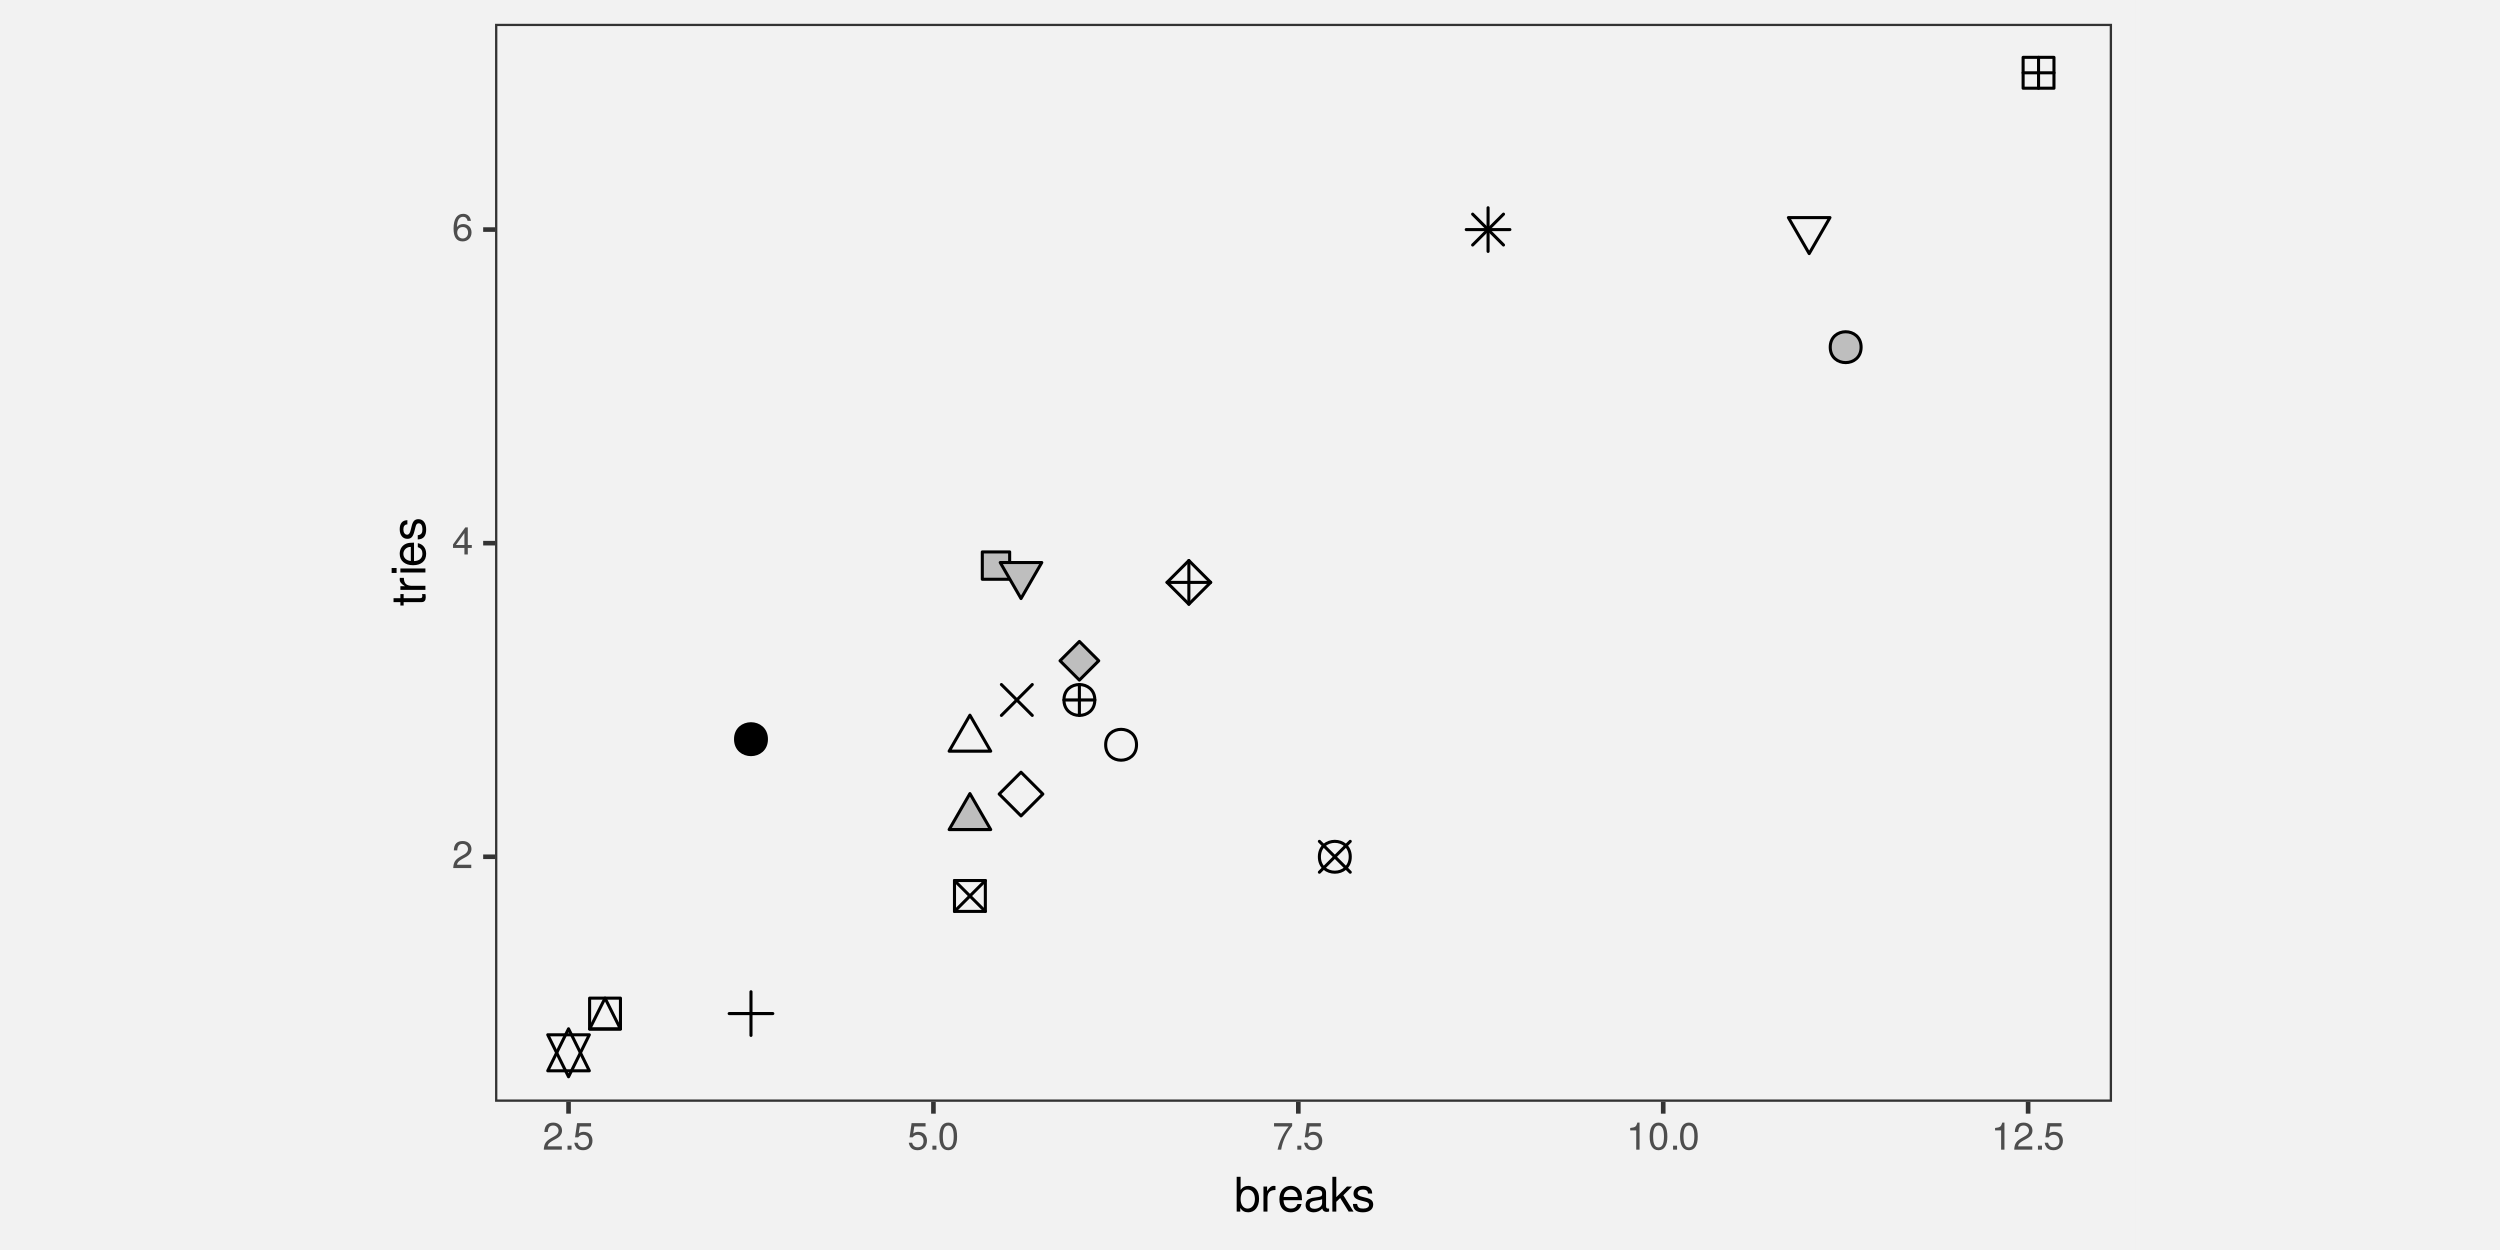
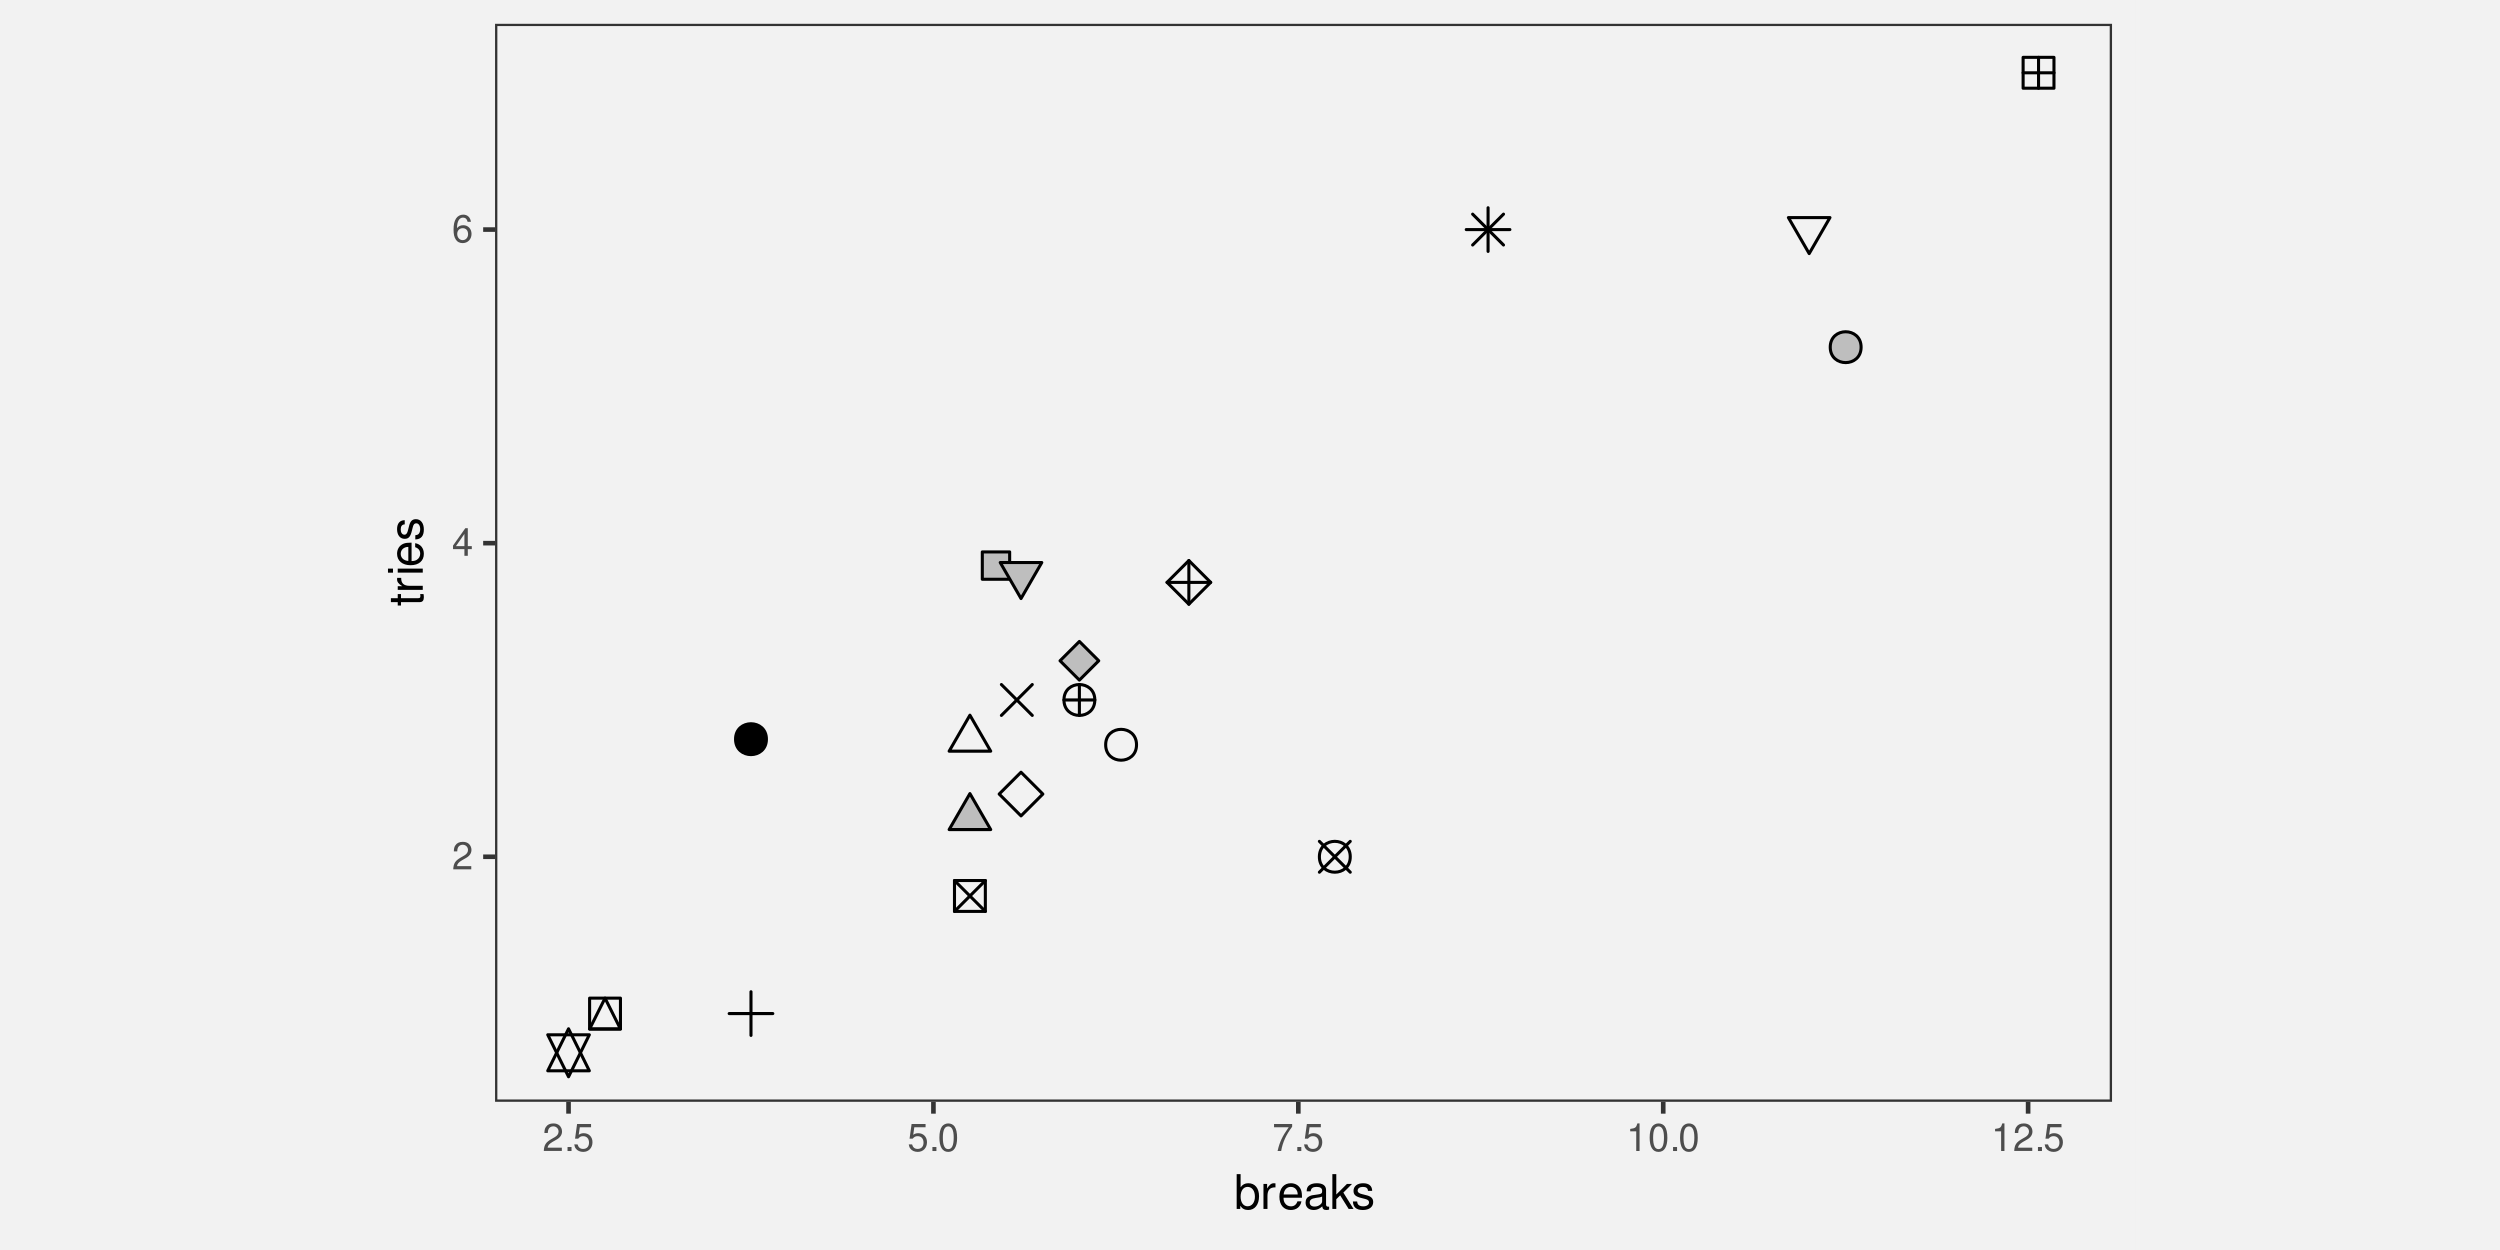
<svg xmlns="http://www.w3.org/2000/svg" xmlns:xlink="http://www.w3.org/1999/xlink" width="576pt" height="288pt" viewBox="0 0 576 288" version="1.1">
  <defs>
    <g>
      <symbol overflow="visible" id="glyph0-0">
        <path style="stroke:none;" d="" />
      </symbol>
      <symbol overflow="visible" id="glyph0-1">
-         <path style="stroke:none;" d="M 4.5 -4.406 C 4.5 -5.469 3.672 -6.234 2.5 -6.234 C 1.219 -6.234 0.484 -5.594 0.438 -4.078 L 1.219 -4.078 C 1.281 -5.125 1.703 -5.562 2.469 -5.562 C 3.172 -5.562 3.703 -5.062 3.703 -4.391 C 3.703 -3.891 3.406 -3.469 2.859 -3.156 L 2.047 -2.703 C 0.75 -1.969 0.375 -1.375 0.297 0 L 4.453 0 L 4.453 -0.766 L 1.172 -0.766 C 1.25 -1.281 1.531 -1.594 2.297 -2.047 L 3.172 -2.531 C 4.047 -2.984 4.5 -3.641 4.5 -4.406 Z M 4.5 -4.406 " />
+         <path style="stroke:none;" d="M 4.453 -0.766 L 1.172 -0.766 C 1.25 -1.297 1.531 -1.625 2.297 -2.094 L 3.172 -2.594 C 4.047 -3.062 4.5 -3.719 4.5 -4.5 C 4.5 -5.031 4.281 -5.531 3.922 -5.875 C 3.547 -6.203 3.094 -6.359 2.5 -6.359 C 1.703 -6.359 1.125 -6.078 0.781 -5.531 C 0.547 -5.203 0.453 -4.797 0.438 -4.156 L 1.219 -4.156 C 1.234 -4.594 1.297 -4.844 1.406 -5.062 C 1.594 -5.438 2 -5.688 2.469 -5.688 C 3.172 -5.688 3.703 -5.172 3.703 -4.484 C 3.703 -3.969 3.406 -3.531 2.859 -3.219 L 2.047 -2.75 C 0.75 -2 0.375 -1.406 0.297 -0.016 L 4.453 -0.016 Z M 4.453 -0.766 " />
      </symbol>
      <symbol overflow="visible" id="glyph0-2">
-         <path style="stroke:none;" d="M 4.578 -1.5 L 4.578 -2.188 L 3.656 -2.188 L 3.656 -6.234 L 3.078 -6.234 L 0.25 -2.312 L 0.25 -1.5 L 2.875 -1.5 L 2.875 0 L 3.656 0 L 3.656 -1.5 Z M 2.875 -2.188 L 0.922 -2.188 L 2.875 -4.922 Z M 2.875 -2.188 " />
+         <path style="stroke:none;" d="M 2.875 -1.547 L 2.875 0 L 3.656 0 L 3.656 -1.547 L 4.578 -1.547 L 4.578 -2.234 L 3.656 -2.234 L 3.656 -6.359 L 3.078 -6.359 L 0.25 -2.359 L 0.25 -1.547 Z M 2.875 -2.234 L 0.922 -2.234 L 2.875 -5.047 Z M 2.875 -2.234 " />
      </symbol>
      <symbol overflow="visible" id="glyph0-3">
-         <path style="stroke:none;" d="M 4.516 -1.938 C 4.516 -3.094 3.719 -3.875 2.609 -3.875 C 1.984 -3.875 1.5 -3.641 1.172 -3.188 C 1.172 -4.703 1.672 -5.547 2.562 -5.547 C 3.109 -5.547 3.484 -5.203 3.609 -4.609 L 4.375 -4.609 C 4.234 -5.625 3.562 -6.234 2.609 -6.234 C 1.156 -6.234 0.375 -5.016 0.375 -2.844 C 0.375 -0.891 1.047 0.125 2.469 0.125 C 3.656 0.125 4.516 -0.719 4.516 -1.938 Z M 3.719 -1.875 C 3.719 -1.094 3.188 -0.547 2.484 -0.547 C 1.766 -0.547 1.219 -1.125 1.219 -1.922 C 1.219 -2.688 1.734 -3.188 2.5 -3.188 C 3.25 -3.188 3.719 -2.703 3.719 -1.875 Z M 3.719 -1.875 " />
+         <path style="stroke:none;" d="M 4.375 -4.703 C 4.234 -5.75 3.562 -6.359 2.609 -6.359 C 1.922 -6.359 1.312 -6.031 0.938 -5.453 C 0.547 -4.828 0.375 -4.062 0.375 -2.906 C 0.375 -1.828 0.531 -1.156 0.906 -0.594 C 1.234 -0.078 1.781 0.203 2.469 0.203 C 3.656 0.203 4.516 -0.688 4.516 -1.922 C 4.516 -3.094 3.719 -3.922 2.609 -3.922 C 1.984 -3.922 1.5 -3.688 1.172 -3.234 C 1.172 -4.797 1.672 -5.672 2.562 -5.672 C 3.109 -5.672 3.484 -5.328 3.609 -4.703 Z M 2.5 -3.234 C 3.25 -3.234 3.719 -2.703 3.719 -1.859 C 3.719 -1.062 3.188 -0.484 2.484 -0.484 C 1.766 -0.484 1.219 -1.094 1.219 -1.906 C 1.219 -2.688 1.734 -3.234 2.5 -3.234 Z M 2.5 -3.234 " />
      </symbol>
      <symbol overflow="visible" id="glyph0-4">
-         <path style="stroke:none;" d="M 1.688 0 L 1.688 -0.922 L 0.766 -0.922 L 0.766 0 Z M 1.688 0 " />
+         <path style="stroke:none;" d="M 1.688 -0.922 L 0.766 -0.922 L 0.766 0 L 1.688 0 Z M 1.688 -0.922 " />
      </symbol>
      <symbol overflow="visible" id="glyph0-5">
-         <path style="stroke:none;" d="M 4.516 -2.062 C 4.516 -3.297 3.688 -4.109 2.5 -4.109 C 2.062 -4.109 1.703 -4 1.344 -3.734 L 1.594 -5.344 L 4.188 -5.344 L 4.188 -6.109 L 0.969 -6.109 L 0.5 -2.844 L 1.219 -2.844 C 1.578 -3.266 1.875 -3.422 2.359 -3.422 C 3.188 -3.422 3.719 -2.891 3.719 -1.969 C 3.719 -1.062 3.203 -0.547 2.359 -0.547 C 1.688 -0.547 1.266 -0.891 1.078 -1.594 L 0.312 -1.594 C 0.562 -0.359 1.266 0.125 2.375 0.125 C 3.641 0.125 4.516 -0.75 4.516 -2.062 Z M 4.516 -2.062 " />
+         <path style="stroke:none;" d="M 4.188 -6.234 L 0.969 -6.234 L 0.5 -2.844 L 1.219 -2.844 C 1.578 -3.266 1.875 -3.422 2.359 -3.422 C 3.203 -3.422 3.719 -2.844 3.719 -1.922 C 3.719 -1.031 3.203 -0.484 2.359 -0.484 C 1.688 -0.484 1.266 -0.828 1.078 -1.531 L 0.312 -1.531 C 0.406 -1.016 0.5 -0.781 0.688 -0.547 C 1.031 -0.078 1.672 0.203 2.375 0.203 C 3.641 0.203 4.516 -0.719 4.516 -2.031 C 4.516 -3.266 3.688 -4.109 2.5 -4.109 C 2.062 -4.109 1.703 -4 1.344 -3.734 L 1.594 -5.469 L 4.188 -5.469 Z M 4.188 -6.234 " />
      </symbol>
      <symbol overflow="visible" id="glyph0-6">
-         <path style="stroke:none;" d="M 4.453 -3 C 4.453 -5.156 3.781 -6.234 2.422 -6.234 C 1.078 -6.234 0.375 -5.141 0.375 -3.047 C 0.375 -0.953 1.078 0.125 2.422 0.125 C 3.734 0.125 4.453 -0.953 4.453 -3 Z M 3.672 -3.062 C 3.672 -1.297 3.266 -0.516 2.406 -0.516 C 1.578 -0.516 1.172 -1.344 1.172 -3.047 C 1.172 -4.75 1.578 -5.547 2.422 -5.547 C 3.25 -5.547 3.672 -4.734 3.672 -3.062 Z M 3.672 -3.062 " />
+         <path style="stroke:none;" d="M 2.422 -6.359 C 1.844 -6.359 1.312 -6.094 0.984 -5.672 C 0.578 -5.109 0.375 -4.25 0.375 -3.078 C 0.375 -0.938 1.078 0.203 2.422 0.203 C 3.734 0.203 4.453 -0.938 4.453 -3.031 C 4.453 -4.25 4.266 -5.078 3.859 -5.672 C 3.531 -6.109 3.016 -6.359 2.422 -6.359 Z M 2.422 -5.672 C 3.25 -5.672 3.672 -4.828 3.672 -3.094 C 3.672 -1.281 3.266 -0.438 2.406 -0.438 C 1.578 -0.438 1.172 -1.312 1.172 -3.062 C 1.172 -4.828 1.578 -5.672 2.422 -5.672 Z M 2.422 -5.672 " />
      </symbol>
      <symbol overflow="visible" id="glyph0-7">
-         <path style="stroke:none;" d="M 4.578 -5.453 L 4.578 -6.109 L 0.406 -6.109 L 0.406 -5.344 L 3.781 -5.344 C 2.531 -3.781 1.656 -1.953 1.219 0 L 2.047 0 C 2.391 -2.016 3.266 -3.891 4.578 -5.453 Z M 4.578 -5.453 " />
+         <path style="stroke:none;" d="M 4.578 -6.234 L 0.406 -6.234 L 0.406 -5.469 L 3.781 -5.469 C 2.281 -3.359 1.688 -2.047 1.219 0 L 2.047 0 C 2.391 -2 3.172 -3.719 4.578 -5.594 Z M 4.578 -6.234 " />
      </symbol>
      <symbol overflow="visible" id="glyph0-8">
-         <path style="stroke:none;" d="M 3.047 0 L 3.047 -6.234 L 2.547 -6.234 C 2.266 -5.281 2.094 -5.141 0.891 -5 L 0.891 -4.438 L 2.281 -4.438 L 2.281 0 Z M 3.047 0 " />
+         <path style="stroke:none;" d="M 2.281 -4.531 L 2.281 0 L 3.047 0 L 3.047 -6.359 L 2.547 -6.359 C 2.266 -5.391 2.094 -5.25 0.891 -5.094 L 0.891 -4.531 Z M 2.281 -4.531 " />
      </symbol>
      <symbol overflow="visible" id="glyph1-0">
        <path style="stroke:none;" d="" />
      </symbol>
      <symbol overflow="visible" id="glyph1-1">
-         <path style="stroke:none;" d="M 5.75 -2.953 C 5.75 -4.812 4.812 -5.922 3.281 -5.922 C 2.5 -5.922 1.938 -5.625 1.5 -4.984 L 1.5 -8.016 L 0.594 -8.016 L 0.594 0 L 1.422 0 L 1.422 -0.828 C 1.859 -0.156 2.438 0.172 3.25 0.172 C 4.766 0.172 5.75 -1.078 5.75 -2.953 Z M 4.797 -2.891 C 4.797 -1.578 4.109 -0.688 3.109 -0.688 C 2.141 -0.688 1.5 -1.578 1.5 -2.875 C 1.5 -4.234 2.141 -5.109 3.109 -5.078 C 4.141 -5.078 4.797 -4.188 4.797 -2.891 Z M 4.797 -2.891 " />
+         <path style="stroke:none;" d="M 0.594 -8.016 L 0.594 0 L 1.422 0 L 1.422 -0.734 C 1.859 -0.062 2.438 0.25 3.25 0.25 C 4.766 0.25 5.75 -0.984 5.75 -2.906 C 5.75 -4.781 4.812 -5.922 3.281 -5.922 C 2.5 -5.922 1.938 -5.625 1.5 -4.984 L 1.5 -8.016 Z M 3.109 -5.078 C 4.141 -5.078 4.797 -4.188 4.797 -2.812 C 4.797 -1.5 4.109 -0.609 3.109 -0.609 C 2.141 -0.609 1.5 -1.484 1.5 -2.844 C 1.5 -4.188 2.141 -5.078 3.109 -5.078 Z M 3.109 -5.078 " />
      </symbol>
      <symbol overflow="visible" id="glyph1-2">
-         <path style="stroke:none;" d="M 3.531 -4.969 L 3.531 -5.891 C 3.375 -5.922 3.297 -5.922 3.172 -5.922 C 2.578 -5.922 2.141 -5.578 1.609 -4.719 L 1.609 -5.766 L 0.766 -5.766 L 0.766 0 L 1.688 0 L 1.688 -2.984 C 1.688 -4.297 2.109 -4.938 3.531 -4.969 Z M 3.531 -4.969 " />
+         <path style="stroke:none;" d="M 0.766 -5.766 L 0.766 0 L 1.688 0 L 1.688 -2.984 C 1.688 -4.375 2.266 -5 3.531 -4.969 L 3.531 -5.891 C 3.375 -5.922 3.281 -5.922 3.172 -5.922 C 2.578 -5.922 2.141 -5.578 1.609 -4.719 L 1.609 -5.766 Z M 0.766 -5.766 " />
      </symbol>
      <symbol overflow="visible" id="glyph1-3">
-         <path style="stroke:none;" d="M 5.641 -2.625 C 5.641 -3.453 5.578 -3.984 5.406 -4.406 C 5.031 -5.359 4.156 -5.922 3.078 -5.922 C 1.469 -5.922 0.438 -4.734 0.438 -2.844 C 0.438 -0.953 1.438 0.172 3.062 0.172 C 4.375 0.172 5.297 -0.578 5.516 -1.75 L 4.594 -1.75 C 4.344 -0.984 3.828 -0.688 3.094 -0.688 C 2.141 -0.688 1.422 -1.297 1.391 -2.625 Z M 4.656 -3.438 C 4.656 -3.438 4.656 -3.391 4.656 -3.359 L 1.422 -3.359 C 1.5 -4.391 2.141 -5.078 3.062 -5.078 C 3.969 -5.078 4.656 -4.328 4.656 -3.438 Z M 4.656 -3.438 " />
+         <path style="stroke:none;" d="M 5.641 -2.578 C 5.641 -3.453 5.578 -3.984 5.406 -4.406 C 5.031 -5.359 4.156 -5.922 3.078 -5.922 C 1.469 -5.922 0.438 -4.703 0.438 -2.812 C 0.438 -0.906 1.438 0.25 3.062 0.25 C 4.375 0.25 5.297 -0.5 5.516 -1.75 L 4.594 -1.75 C 4.344 -0.984 3.828 -0.594 3.094 -0.594 C 2.516 -0.594 2.016 -0.859 1.703 -1.344 C 1.484 -1.672 1.406 -2 1.391 -2.578 Z M 1.422 -3.328 C 1.5 -4.391 2.141 -5.078 3.062 -5.078 C 4 -5.078 4.656 -4.359 4.656 -3.328 Z M 1.422 -3.328 " />
      </symbol>
      <symbol overflow="visible" id="glyph1-4">
-         <path style="stroke:none;" d="M 5.891 -0.016 L 5.891 -0.719 C 5.781 -0.688 5.734 -0.688 5.688 -0.688 C 5.375 -0.688 5.188 -0.859 5.188 -1.141 L 5.188 -4.359 C 5.188 -5.375 4.438 -5.922 3.031 -5.922 C 1.625 -5.922 0.766 -5.391 0.719 -4.062 L 1.641 -4.062 C 1.719 -4.766 2.141 -5.078 2.984 -5.078 C 3.812 -5.078 4.281 -4.781 4.281 -4.219 L 4.281 -3.984 C 4.281 -3.594 4.047 -3.438 3.328 -3.344 C 2.031 -3.172 1.828 -3.141 1.469 -2.984 C 0.797 -2.719 0.469 -2.203 0.469 -1.5 C 0.469 -0.453 1.188 0.172 2.359 0.172 C 3.094 0.172 3.812 -0.141 4.312 -0.688 C 4.406 -0.234 4.812 0.078 5.266 0.078 C 5.438 0.078 5.594 0.062 5.891 -0.016 Z M 4.281 -1.984 C 4.281 -1.172 3.438 -0.641 2.547 -0.641 C 1.844 -0.641 1.422 -0.891 1.422 -1.516 C 1.422 -2.125 1.828 -2.391 2.812 -2.531 C 3.766 -2.656 3.969 -2.703 4.281 -2.844 Z M 4.281 -1.984 " />
+         <path style="stroke:none;" d="M 5.891 -0.531 C 5.781 -0.516 5.734 -0.516 5.688 -0.516 C 5.375 -0.516 5.188 -0.688 5.188 -0.969 L 5.188 -4.359 C 5.188 -5.375 4.438 -5.922 3.031 -5.922 C 2.172 -5.922 1.5 -5.688 1.109 -5.266 C 0.844 -4.969 0.734 -4.625 0.719 -4.062 L 1.641 -4.062 C 1.719 -4.766 2.141 -5.078 2.984 -5.078 C 3.828 -5.078 4.281 -4.781 4.281 -4.219 L 4.281 -3.984 C 4.266 -3.594 4.062 -3.438 3.328 -3.344 C 2.031 -3.172 1.828 -3.141 1.469 -2.984 C 0.797 -2.703 0.469 -2.203 0.469 -1.453 C 0.469 -0.406 1.188 0.25 2.359 0.25 C 3.078 0.25 3.656 0 4.312 -0.594 C 4.375 0 4.656 0.25 5.266 0.25 C 5.453 0.25 5.578 0.234 5.891 0.156 Z M 4.281 -1.812 C 4.281 -1.5 4.188 -1.312 3.922 -1.062 C 3.547 -0.719 3.094 -0.547 2.547 -0.547 C 1.844 -0.547 1.422 -0.891 1.422 -1.469 C 1.422 -2.078 1.812 -2.391 2.812 -2.531 C 3.781 -2.656 3.969 -2.703 4.281 -2.844 Z M 4.281 -1.812 " />
      </symbol>
      <symbol overflow="visible" id="glyph1-5">
-         <path style="stroke:none;" d="M 5.516 0 L 3.172 -3.766 L 5.172 -5.766 L 4 -5.766 L 1.547 -3.328 L 1.547 -8.016 L 0.641 -8.016 L 0.641 0 L 1.547 0 L 1.547 -2.25 L 2.438 -3.125 L 4.391 0 Z M 5.516 0 " />
+         <path style="stroke:none;" d="M 1.547 -8.016 L 0.641 -8.016 L 0.641 0 L 1.547 0 L 1.547 -2.25 L 2.438 -3.125 L 4.391 0 L 5.516 0 L 3.172 -3.766 L 5.172 -5.766 L 4 -5.766 L 1.547 -3.328 Z M 1.547 -8.016 " />
      </symbol>
      <symbol overflow="visible" id="glyph1-6">
-         <path style="stroke:none;" d="M 5.047 -1.609 C 5.047 -2.469 4.562 -2.906 3.422 -3.172 L 2.547 -3.391 C 1.797 -3.562 1.469 -3.812 1.469 -4.219 C 1.469 -4.734 1.953 -5.078 2.688 -5.078 C 3.438 -5.078 3.828 -4.766 3.844 -4.156 L 4.812 -4.156 C 4.812 -5.297 4.062 -5.922 2.734 -5.922 C 1.391 -5.922 0.516 -5.234 0.516 -4.172 C 0.516 -3.266 0.984 -2.844 2.344 -2.516 L 3.203 -2.297 C 3.844 -2.141 4.094 -1.953 4.094 -1.547 C 4.094 -1 3.547 -0.688 2.75 -0.688 C 1.922 -0.688 1.469 -0.875 1.344 -1.766 L 0.375 -1.766 C 0.422 -0.422 1.172 0.172 2.672 0.172 C 4.125 0.172 5.047 -0.5 5.047 -1.609 Z M 5.047 -1.609 " />
+         <path style="stroke:none;" d="M 4.812 -4.156 C 4.812 -5.297 4.062 -5.922 2.734 -5.922 C 1.391 -5.922 0.516 -5.234 0.516 -4.172 C 0.516 -3.266 0.984 -2.844 2.344 -2.516 L 3.203 -2.297 C 3.844 -2.141 4.094 -1.906 4.094 -1.5 C 4.094 -0.953 3.547 -0.594 2.75 -0.594 C 2.25 -0.594 1.844 -0.734 1.609 -0.984 C 1.469 -1.141 1.391 -1.312 1.344 -1.719 L 0.375 -1.719 C 0.422 -0.391 1.172 0.25 2.672 0.25 C 4.125 0.25 5.047 -0.469 5.047 -1.578 C 5.047 -2.438 4.562 -2.906 3.422 -3.172 L 2.547 -3.391 C 1.797 -3.562 1.469 -3.812 1.469 -4.219 C 1.469 -4.75 1.953 -5.078 2.688 -5.078 C 3.438 -5.078 3.828 -4.766 3.844 -4.156 Z M 4.812 -4.156 " />
      </symbol>
      <symbol overflow="visible" id="glyph2-0">
        <path style="stroke:none;" d="" />
      </symbol>
      <symbol overflow="visible" id="glyph2-1">
-         <path style="stroke:none;" d="M 0 -2.797 L -0.766 -2.797 C -0.734 -2.672 -0.719 -2.531 -0.719 -2.359 C -0.719 -1.953 -0.844 -1.844 -1.25 -1.844 L -5.016 -1.844 L -5.016 -2.797 L -5.766 -2.797 L -5.766 -1.844 L -7.344 -1.844 L -7.344 -0.938 L -5.766 -0.938 L -5.766 -0.156 L -5.016 -0.156 L -5.016 -0.938 L -0.844 -0.938 C -0.25 -0.938 0.078 -1.328 0.078 -2.047 C 0.078 -2.266 0.062 -2.484 0 -2.797 Z M 0 -2.797 " />
+         <path style="stroke:none;" d="M -5.766 -2.797 L -5.766 -1.844 L -7.344 -1.844 L -7.344 -0.938 L -5.766 -0.938 L -5.766 -0.156 L -5.016 -0.156 L -5.016 -0.938 L -0.656 -0.938 C -0.062 -0.938 0.25 -1.328 0.25 -2.047 C 0.25 -2.281 0.234 -2.484 0.172 -2.797 L -0.594 -2.797 C -0.562 -2.656 -0.547 -2.547 -0.547 -2.359 C -0.547 -1.953 -0.656 -1.844 -1.062 -1.844 L -5.016 -1.844 L -5.016 -2.797 Z M -5.766 -2.797 " />
      </symbol>
      <symbol overflow="visible" id="glyph2-2">
-         <path style="stroke:none;" d="M -4.969 -3.531 L -5.891 -3.531 C -5.922 -3.375 -5.922 -3.297 -5.922 -3.172 C -5.922 -2.578 -5.578 -2.141 -4.719 -1.609 L -5.766 -1.609 L -5.766 -0.766 L 0 -0.766 L 0 -1.688 L -2.984 -1.688 C -4.297 -1.688 -4.938 -2.109 -4.969 -3.531 Z M -4.969 -3.531 " />
+         <path style="stroke:none;" d="M -5.766 -0.766 L 0 -0.766 L 0 -1.688 L -2.984 -1.688 C -4.375 -1.688 -5 -2.266 -4.969 -3.531 L -5.891 -3.531 C -5.922 -3.375 -5.922 -3.281 -5.922 -3.172 C -5.922 -2.578 -5.578 -2.141 -4.719 -1.609 L -5.766 -1.609 Z M -5.766 -0.766 " />
      </symbol>
      <symbol overflow="visible" id="glyph2-3">
-         <path style="stroke:none;" d="M 0 -1.688 L -5.766 -1.688 L -5.766 -0.766 L 0 -0.766 Z M -6.641 -1.797 L -7.781 -1.797 L -7.781 -0.656 L -6.641 -0.656 Z M -6.641 -1.797 " />
+         <path style="stroke:none;" d="M -5.766 -1.656 L -5.766 -0.734 L 0 -0.734 L 0 -1.656 Z M -8.016 -1.656 L -8.016 -0.719 L -6.859 -0.719 L -6.859 -1.656 Z M -8.016 -1.656 " />
      </symbol>
      <symbol overflow="visible" id="glyph2-4">
-         <path style="stroke:none;" d="M -2.625 -5.641 C -3.453 -5.641 -3.984 -5.578 -4.406 -5.406 C -5.359 -5.031 -5.922 -4.156 -5.922 -3.078 C -5.922 -1.469 -4.734 -0.438 -2.844 -0.438 C -0.953 -0.438 0.172 -1.438 0.172 -3.062 C 0.172 -4.375 -0.578 -5.297 -1.75 -5.516 L -1.75 -4.594 C -0.984 -4.344 -0.688 -3.828 -0.688 -3.094 C -0.688 -2.141 -1.297 -1.422 -2.625 -1.391 Z M -3.438 -4.656 C -3.438 -4.656 -3.391 -4.656 -3.359 -4.656 L -3.359 -1.422 C -4.391 -1.5 -5.078 -2.141 -5.078 -3.062 C -5.078 -3.969 -4.328 -4.656 -3.438 -4.656 Z M -3.438 -4.656 " />
+         <path style="stroke:none;" d="M -2.578 -5.641 C -3.453 -5.641 -3.984 -5.578 -4.406 -5.406 C -5.359 -5.031 -5.922 -4.156 -5.922 -3.078 C -5.922 -1.469 -4.703 -0.438 -2.812 -0.438 C -0.906 -0.438 0.25 -1.438 0.25 -3.062 C 0.25 -4.375 -0.5 -5.297 -1.75 -5.516 L -1.75 -4.594 C -0.984 -4.344 -0.594 -3.828 -0.594 -3.094 C -0.594 -2.516 -0.859 -2.016 -1.344 -1.703 C -1.672 -1.484 -2 -1.406 -2.578 -1.391 Z M -3.328 -1.422 C -4.391 -1.5 -5.078 -2.141 -5.078 -3.062 C -5.078 -4 -4.359 -4.656 -3.328 -4.656 Z M -3.328 -1.422 " />
      </symbol>
      <symbol overflow="visible" id="glyph2-5">
-         <path style="stroke:none;" d="M -1.609 -5.047 C -2.469 -5.047 -2.906 -4.562 -3.172 -3.422 L -3.391 -2.547 C -3.562 -1.797 -3.812 -1.469 -4.219 -1.469 C -4.734 -1.469 -5.078 -1.953 -5.078 -2.688 C -5.078 -3.438 -4.766 -3.828 -4.156 -3.844 L -4.156 -4.812 C -5.297 -4.812 -5.922 -4.062 -5.922 -2.734 C -5.922 -1.391 -5.234 -0.516 -4.172 -0.516 C -3.266 -0.516 -2.844 -0.984 -2.516 -2.344 L -2.297 -3.203 C -2.141 -3.844 -1.953 -4.094 -1.547 -4.094 C -1 -4.094 -0.688 -3.547 -0.688 -2.75 C -0.688 -1.922 -0.875 -1.469 -1.766 -1.344 L -1.766 -0.375 C -0.422 -0.422 0.172 -1.172 0.172 -2.672 C 0.172 -4.125 -0.5 -5.047 -1.609 -5.047 Z M -1.609 -5.047 " />
+         <path style="stroke:none;" d="M -4.156 -4.812 C -5.297 -4.812 -5.922 -4.062 -5.922 -2.734 C -5.922 -1.391 -5.234 -0.516 -4.172 -0.516 C -3.266 -0.516 -2.844 -0.984 -2.516 -2.344 L -2.297 -3.203 C -2.141 -3.844 -1.906 -4.094 -1.5 -4.094 C -0.953 -4.094 -0.594 -3.547 -0.594 -2.75 C -0.594 -2.25 -0.734 -1.844 -0.984 -1.609 C -1.141 -1.469 -1.312 -1.391 -1.719 -1.344 L -1.719 -0.375 C -0.391 -0.422 0.25 -1.172 0.25 -2.672 C 0.25 -4.125 -0.469 -5.047 -1.578 -5.047 C -2.438 -5.047 -2.906 -4.562 -3.172 -3.422 L -3.391 -2.547 C -3.562 -1.797 -3.812 -1.469 -4.219 -1.469 C -4.75 -1.469 -5.078 -1.953 -5.078 -2.688 C -5.078 -3.438 -4.766 -3.828 -4.156 -3.844 Z M -4.156 -4.812 " />
      </symbol>
    </g>
    <clipPath id="clip1">
      <path d="M 83.906 0 L 492.09 0 L 492.09 288 L 83.906 288 Z M 83.906 0 " />
    </clipPath>
    <clipPath id="clip2">
      <path d="M 114.059 5.48 L 486.613 5.48 L 486.613 253.852 L 114.059 253.852 Z M 114.059 5.48 " />
    </clipPath>
  </defs>
  <g id="surface1700">
    <rect x="0" y="0" width="576" height="288" style="fill:rgb(94.902%,94.902%,94.902%);fill-opacity:1;stroke:none;" />
    <g clip-path="url(#clip1)" clip-rule="nonzero">
      <path style=" stroke:none;fill-rule:nonzero;fill:rgb(94.902%,94.902%,94.902%);fill-opacity:1;" d="M 83.906 288 L 492.09 288 L 492.09 0 L 83.906 0 Z M 83.906 288 " />
    </g>
    <path style="fill:none;stroke-width:0.709;stroke-linecap:round;stroke-linejoin:round;stroke:rgb(0%,0%,0%);stroke-opacity:1;stroke-miterlimit:10;" d="M 130.992 248.09 L 135.781 238.414 L 126.203 238.414 Z M 130.992 248.09 " />
    <path style="fill:none;stroke-width:0.709;stroke-linecap:round;stroke-linejoin:round;stroke:rgb(0%,0%,0%);stroke-opacity:1;stroke-miterlimit:10;" d="M 130.992 237.031 L 135.781 246.707 L 126.203 246.707 Z M 130.992 237.031 " />
    <path style="fill:none;stroke-width:0.709;stroke-linecap:round;stroke-linejoin:round;stroke:rgb(0%,0%,0%);stroke-opacity:1;stroke-miterlimit:10;" d="M 139.398 229.973 L 142.953 237.082 L 135.844 237.082 Z M 139.398 229.973 " />
    <path style="fill:none;stroke-width:0.709;stroke-linecap:round;stroke-linejoin:round;stroke:rgb(0%,0%,0%);stroke-opacity:1;stroke-miterlimit:10;" d="M 135.844 237.082 L 142.953 237.082 L 142.953 229.973 L 135.844 229.973 Z M 135.844 237.082 " />
    <path style="fill:none;stroke-width:0.709;stroke-linecap:round;stroke-linejoin:round;stroke:rgb(0%,0%,0%);stroke-opacity:1;stroke-miterlimit:10;" d="M 168 233.527 L 178.055 233.527 " />
    <path style="fill:none;stroke-width:0.709;stroke-linecap:round;stroke-linejoin:round;stroke:rgb(0%,0%,0%);stroke-opacity:1;stroke-miterlimit:10;" d="M 173.027 238.555 L 173.027 228.5 " />
    <path style="fill-rule:nonzero;fill:rgb(0%,0%,0%);fill-opacity:1;stroke-width:0.709;stroke-linecap:round;stroke-linejoin:round;stroke:rgb(0%,0%,0%);stroke-opacity:1;stroke-miterlimit:10;" d="M 176.582 170.309 C 176.582 175.047 169.473 175.047 169.473 170.309 C 169.473 165.566 176.582 165.566 176.582 170.309 " />
    <path style="fill:none;stroke-width:0.709;stroke-linecap:round;stroke-linejoin:round;stroke:rgb(0%,0%,0%);stroke-opacity:1;stroke-miterlimit:10;" d="M 223.469 164.777 L 228.258 173.07 L 218.684 173.07 Z M 223.469 164.777 " />
    <path style="fill:none;stroke-width:0.709;stroke-linecap:round;stroke-linejoin:round;stroke:rgb(0%,0%,0%);stroke-opacity:1;stroke-miterlimit:10;" d="M 219.914 209.988 L 227.023 209.988 L 227.023 202.879 L 219.914 202.879 Z M 219.914 209.988 " />
    <path style="fill:none;stroke-width:0.709;stroke-linecap:round;stroke-linejoin:round;stroke:rgb(0%,0%,0%);stroke-opacity:1;stroke-miterlimit:10;" d="M 219.914 209.988 L 227.027 202.879 " />
    <path style="fill:none;stroke-width:0.709;stroke-linecap:round;stroke-linejoin:round;stroke:rgb(0%,0%,0%);stroke-opacity:1;stroke-miterlimit:10;" d="M 219.914 202.879 L 227.027 209.988 " />
    <path style="fill-rule:nonzero;fill:rgb(74.51%,74.51%,74.51%);fill-opacity:1;stroke-width:0.709;stroke-linecap:round;stroke-linejoin:round;stroke:rgb(0%,0%,0%);stroke-opacity:1;stroke-miterlimit:10;" d="M 223.469 182.84 L 228.258 191.133 L 218.684 191.133 Z M 223.469 182.84 " />
    <path style="fill-rule:nonzero;fill:rgb(74.51%,74.51%,74.51%);fill-opacity:1;stroke-width:0.709;stroke-linecap:round;stroke-linejoin:round;stroke:rgb(0%,0%,0%);stroke-opacity:1;stroke-miterlimit:10;" d="M 226.324 133.461 L 232.625 133.461 L 232.625 127.16 L 226.324 127.16 Z M 226.324 133.461 " />
    <path style="fill:none;stroke-width:0.709;stroke-linecap:round;stroke-linejoin:round;stroke:rgb(0%,0%,0%);stroke-opacity:1;stroke-miterlimit:10;" d="M 230.723 164.832 L 237.836 157.719 " />
    <path style="fill:none;stroke-width:0.709;stroke-linecap:round;stroke-linejoin:round;stroke:rgb(0%,0%,0%);stroke-opacity:1;stroke-miterlimit:10;" d="M 230.723 157.719 L 237.836 164.832 " />
    <path style="fill:none;stroke-width:0.709;stroke-linecap:round;stroke-linejoin:round;stroke:rgb(0%,0%,0%);stroke-opacity:1;stroke-miterlimit:10;" d="M 230.211 182.949 L 235.242 177.922 L 240.27 182.949 L 235.242 187.98 Z M 230.211 182.949 " />
    <path style="fill-rule:nonzero;fill:rgb(74.51%,74.51%,74.51%);fill-opacity:1;stroke-width:0.709;stroke-linecap:round;stroke-linejoin:round;stroke:rgb(0%,0%,0%);stroke-opacity:1;stroke-miterlimit:10;" d="M 235.242 137.902 L 240.027 129.609 L 230.453 129.609 Z M 235.242 137.902 " />
    <path style="fill:none;stroke-width:0.709;stroke-linecap:round;stroke-linejoin:round;stroke:rgb(0%,0%,0%);stroke-opacity:1;stroke-miterlimit:10;" d="M 252.246 161.273 C 252.246 166.016 245.137 166.016 245.137 161.273 C 245.137 156.535 252.246 156.535 252.246 161.273 " />
    <path style="fill:none;stroke-width:0.709;stroke-linecap:round;stroke-linejoin:round;stroke:rgb(0%,0%,0%);stroke-opacity:1;stroke-miterlimit:10;" d="M 245.137 161.273 L 252.246 161.273 " />
    <path style="fill:none;stroke-width:0.709;stroke-linecap:round;stroke-linejoin:round;stroke:rgb(0%,0%,0%);stroke-opacity:1;stroke-miterlimit:10;" d="M 248.691 164.832 L 248.691 157.719 " />
    <path style="fill-rule:nonzero;fill:rgb(74.51%,74.51%,74.51%);fill-opacity:1;stroke-width:0.709;stroke-linecap:round;stroke-linejoin:round;stroke:rgb(0%,0%,0%);stroke-opacity:1;stroke-miterlimit:10;" d="M 248.691 156.699 L 253.148 152.242 L 248.691 147.789 L 244.234 152.242 Z M 248.691 156.699 " />
    <path style="fill:none;stroke-width:0.709;stroke-linecap:round;stroke-linejoin:round;stroke:rgb(0%,0%,0%);stroke-opacity:1;stroke-miterlimit:10;" d="M 261.855 171.598 C 261.855 176.336 254.746 176.336 254.746 171.598 C 254.746 166.855 261.855 166.855 261.855 171.598 " />
    <path style="fill:none;stroke-width:0.709;stroke-linecap:round;stroke-linejoin:round;stroke:rgb(0%,0%,0%);stroke-opacity:1;stroke-miterlimit:10;" d="M 268.887 134.18 L 278.941 134.18 " />
    <path style="fill:none;stroke-width:0.709;stroke-linecap:round;stroke-linejoin:round;stroke:rgb(0%,0%,0%);stroke-opacity:1;stroke-miterlimit:10;" d="M 273.914 139.207 L 273.914 129.152 " />
    <path style="fill:none;stroke-width:0.709;stroke-linecap:round;stroke-linejoin:round;stroke:rgb(0%,0%,0%);stroke-opacity:1;stroke-miterlimit:10;" d="M 268.887 134.18 L 273.914 129.152 L 278.941 134.18 L 273.914 139.207 Z M 268.887 134.18 " />
    <path style="fill:none;stroke-width:0.709;stroke-linecap:round;stroke-linejoin:round;stroke:rgb(0%,0%,0%);stroke-opacity:1;stroke-miterlimit:10;" d="M 311.098 197.402 C 311.098 202.141 303.988 202.141 303.988 197.402 C 303.988 192.66 311.098 192.66 311.098 197.402 " />
    <path style="fill:none;stroke-width:0.709;stroke-linecap:round;stroke-linejoin:round;stroke:rgb(0%,0%,0%);stroke-opacity:1;stroke-miterlimit:10;" d="M 303.988 200.957 L 311.098 193.848 " />
    <path style="fill:none;stroke-width:0.709;stroke-linecap:round;stroke-linejoin:round;stroke:rgb(0%,0%,0%);stroke-opacity:1;stroke-miterlimit:10;" d="M 303.988 193.848 L 311.098 200.957 " />
    <path style="fill:none;stroke-width:0.709;stroke-linecap:round;stroke-linejoin:round;stroke:rgb(0%,0%,0%);stroke-opacity:1;stroke-miterlimit:10;" d="M 339.297 56.449 L 346.406 49.34 " />
    <path style="fill:none;stroke-width:0.709;stroke-linecap:round;stroke-linejoin:round;stroke:rgb(0%,0%,0%);stroke-opacity:1;stroke-miterlimit:10;" d="M 339.297 49.34 L 346.406 56.449 " />
    <path style="fill:none;stroke-width:0.709;stroke-linecap:round;stroke-linejoin:round;stroke:rgb(0%,0%,0%);stroke-opacity:1;stroke-miterlimit:10;" d="M 337.824 52.895 L 347.879 52.895 " />
    <path style="fill:none;stroke-width:0.709;stroke-linecap:round;stroke-linejoin:round;stroke:rgb(0%,0%,0%);stroke-opacity:1;stroke-miterlimit:10;" d="M 342.852 57.922 L 342.852 47.867 " />
    <path style="fill:none;stroke-width:0.709;stroke-linecap:round;stroke-linejoin:round;stroke:rgb(0%,0%,0%);stroke-opacity:1;stroke-miterlimit:10;" d="M 416.836 58.426 L 421.621 50.133 L 412.047 50.133 Z M 416.836 58.426 " />
    <path style="fill-rule:nonzero;fill:rgb(74.51%,74.51%,74.51%);fill-opacity:1;stroke-width:0.709;stroke-linecap:round;stroke-linejoin:round;stroke:rgb(0%,0%,0%);stroke-opacity:1;stroke-miterlimit:10;" d="M 428.797 79.992 C 428.797 84.73 421.688 84.73 421.688 79.992 C 421.688 75.25 428.797 75.25 428.797 79.992 " />
    <path style="fill:none;stroke-width:0.709;stroke-linecap:round;stroke-linejoin:round;stroke:rgb(0%,0%,0%);stroke-opacity:1;stroke-miterlimit:10;" d="M 466.125 16.77 L 473.234 16.77 " />
    <path style="fill:none;stroke-width:0.709;stroke-linecap:round;stroke-linejoin:round;stroke:rgb(0%,0%,0%);stroke-opacity:1;stroke-miterlimit:10;" d="M 469.68 20.324 L 469.68 13.215 " />
    <path style="fill:none;stroke-width:0.709;stroke-linecap:round;stroke-linejoin:round;stroke:rgb(0%,0%,0%);stroke-opacity:1;stroke-miterlimit:10;" d="M 466.125 20.324 L 473.234 20.324 L 473.234 13.215 L 466.125 13.215 Z M 466.125 20.324 " />
    <g clip-path="url(#clip2)" clip-rule="nonzero">
      <path style="fill:none;stroke-width:1.067;stroke-linecap:round;stroke-linejoin:round;stroke:rgb(20%,20%,20%);stroke-opacity:1;stroke-miterlimit:10;" d="M 114.059 253.848 L 486.613 253.848 L 486.613 5.477 L 114.059 5.477 Z M 114.059 253.848 " />
    </g>
    <g style="fill:rgb(30.196%,30.196%,30.196%);fill-opacity:1;">
-       <use xlink:href="#glyph0-1" x="104.125" y="200.005" />
+       <use xlink:href="#glyph0-1" x="104.125" y="200.317" />
    </g>
    <g style="fill:rgb(30.196%,30.196%,30.196%);fill-opacity:1;">
-       <use xlink:href="#glyph0-2" x="104.125" y="127.751" />
+       <use xlink:href="#glyph0-2" x="104.125" y="128.063" />
    </g>
    <g style="fill:rgb(30.196%,30.196%,30.196%);fill-opacity:1;">
-       <use xlink:href="#glyph0-3" x="104.125" y="55.497" />
+       <use xlink:href="#glyph0-3" x="104.125" y="55.81" />
    </g>
    <path style="fill:none;stroke-width:1.067;stroke-linecap:butt;stroke-linejoin:round;stroke:rgb(20%,20%,20%);stroke-opacity:1;stroke-miterlimit:10;" d="M 111.32 197.402 L 114.059 197.402 " />
    <path style="fill:none;stroke-width:1.067;stroke-linecap:butt;stroke-linejoin:round;stroke:rgb(20%,20%,20%);stroke-opacity:1;stroke-miterlimit:10;" d="M 111.32 125.148 L 114.059 125.148 " />
    <path style="fill:none;stroke-width:1.067;stroke-linecap:butt;stroke-linejoin:round;stroke:rgb(20%,20%,20%);stroke-opacity:1;stroke-miterlimit:10;" d="M 111.32 52.895 L 114.059 52.895 " />
    <path style="fill:none;stroke-width:1.067;stroke-linecap:butt;stroke-linejoin:round;stroke:rgb(20%,20%,20%);stroke-opacity:1;stroke-miterlimit:10;" d="M 130.992 256.59 L 130.992 253.848 " />
    <path style="fill:none;stroke-width:1.067;stroke-linecap:butt;stroke-linejoin:round;stroke:rgb(20%,20%,20%);stroke-opacity:1;stroke-miterlimit:10;" d="M 215.062 256.59 L 215.062 253.848 " />
    <path style="fill:none;stroke-width:1.067;stroke-linecap:butt;stroke-linejoin:round;stroke:rgb(20%,20%,20%);stroke-opacity:1;stroke-miterlimit:10;" d="M 299.133 256.59 L 299.133 253.848 " />
    <path style="fill:none;stroke-width:1.067;stroke-linecap:butt;stroke-linejoin:round;stroke:rgb(20%,20%,20%);stroke-opacity:1;stroke-miterlimit:10;" d="M 383.207 256.59 L 383.207 253.848 " />
    <path style="fill:none;stroke-width:1.067;stroke-linecap:butt;stroke-linejoin:round;stroke:rgb(20%,20%,20%);stroke-opacity:1;stroke-miterlimit:10;" d="M 467.277 256.59 L 467.277 253.848 " />
    <g style="fill:rgb(30.196%,30.196%,30.196%);fill-opacity:1;">
-       <use xlink:href="#glyph0-1" x="124.992" y="264.884" />
-       <use xlink:href="#glyph0-4" x="129.992" y="264.884" />
-       <use xlink:href="#glyph0-5" x="131.992" y="264.884" />
+       <use xlink:href="#glyph0-1" x="124.992" y="265.196" />
+       <use xlink:href="#glyph0-4" x="129.992" y="265.196" />
+       <use xlink:href="#glyph0-5" x="131.992" y="265.196" />
    </g>
    <g style="fill:rgb(30.196%,30.196%,30.196%);fill-opacity:1;">
-       <use xlink:href="#glyph0-5" x="209.062" y="264.884" />
-       <use xlink:href="#glyph0-4" x="214.062" y="264.884" />
-       <use xlink:href="#glyph0-6" x="216.062" y="264.884" />
+       <use xlink:href="#glyph0-5" x="209.062" y="265.196" />
+       <use xlink:href="#glyph0-4" x="214.062" y="265.196" />
+       <use xlink:href="#glyph0-6" x="216.062" y="265.196" />
    </g>
    <g style="fill:rgb(30.196%,30.196%,30.196%);fill-opacity:1;">
-       <use xlink:href="#glyph0-7" x="293.133" y="264.884" />
-       <use xlink:href="#glyph0-4" x="298.133" y="264.884" />
-       <use xlink:href="#glyph0-5" x="300.133" y="264.884" />
+       <use xlink:href="#glyph0-7" x="293.133" y="265.196" />
+       <use xlink:href="#glyph0-4" x="298.133" y="265.196" />
+       <use xlink:href="#glyph0-5" x="300.133" y="265.196" />
    </g>
    <g style="fill:rgb(30.196%,30.196%,30.196%);fill-opacity:1;">
-       <use xlink:href="#glyph0-8" x="374.707" y="264.884" />
-       <use xlink:href="#glyph0-6" x="379.707" y="264.884" />
-       <use xlink:href="#glyph0-4" x="384.707" y="264.884" />
-       <use xlink:href="#glyph0-6" x="386.707" y="264.884" />
+       <use xlink:href="#glyph0-8" x="374.707" y="265.196" />
+       <use xlink:href="#glyph0-6" x="379.707" y="265.196" />
+       <use xlink:href="#glyph0-4" x="384.707" y="265.196" />
+       <use xlink:href="#glyph0-6" x="386.707" y="265.196" />
    </g>
    <g style="fill:rgb(30.196%,30.196%,30.196%);fill-opacity:1;">
-       <use xlink:href="#glyph0-8" x="458.777" y="264.884" />
-       <use xlink:href="#glyph0-1" x="463.777" y="264.884" />
-       <use xlink:href="#glyph0-4" x="468.777" y="264.884" />
-       <use xlink:href="#glyph0-5" x="470.777" y="264.884" />
+       <use xlink:href="#glyph0-8" x="458.777" y="265.196" />
+       <use xlink:href="#glyph0-1" x="463.777" y="265.196" />
+       <use xlink:href="#glyph0-4" x="468.777" y="265.196" />
+       <use xlink:href="#glyph0-5" x="470.777" y="265.196" />
    </g>
    <g style="fill:rgb(0%,0%,0%);fill-opacity:1;">
-       <use xlink:href="#glyph1-1" x="284.336" y="279.147" />
-       <use xlink:href="#glyph1-2" x="290.336" y="279.147" />
-       <use xlink:href="#glyph1-3" x="294.336" y="279.147" />
-       <use xlink:href="#glyph1-4" x="300.336" y="279.147" />
-       <use xlink:href="#glyph1-5" x="306.336" y="279.147" />
-       <use xlink:href="#glyph1-6" x="311.336" y="279.147" />
+       <use xlink:href="#glyph1-1" x="284.336" y="278.538" />
+       <use xlink:href="#glyph1-2" x="290.336" y="278.538" />
+       <use xlink:href="#glyph1-3" x="294.336" y="278.538" />
+       <use xlink:href="#glyph1-4" x="300.336" y="278.538" />
+       <use xlink:href="#glyph1-5" x="306.336" y="278.538" />
+       <use xlink:href="#glyph1-6" x="311.336" y="278.538" />
    </g>
    <g style="fill:rgb(0%,0%,0%);fill-opacity:1;">
-       <use xlink:href="#glyph2-1" x="98.015" y="139.664" />
-       <use xlink:href="#glyph2-2" x="98.015" y="136.664" />
-       <use xlink:href="#glyph2-3" x="98.015" y="132.664" />
-       <use xlink:href="#glyph2-4" x="98.015" y="130.664" />
-       <use xlink:href="#glyph2-5" x="98.015" y="124.664" />
+       <use xlink:href="#glyph2-1" x="97.405" y="139.664" />
+       <use xlink:href="#glyph2-2" x="97.405" y="136.664" />
+       <use xlink:href="#glyph2-3" x="97.405" y="132.664" />
+       <use xlink:href="#glyph2-4" x="97.405" y="130.664" />
+       <use xlink:href="#glyph2-5" x="97.405" y="124.664" />
    </g>
  </g>
</svg>
